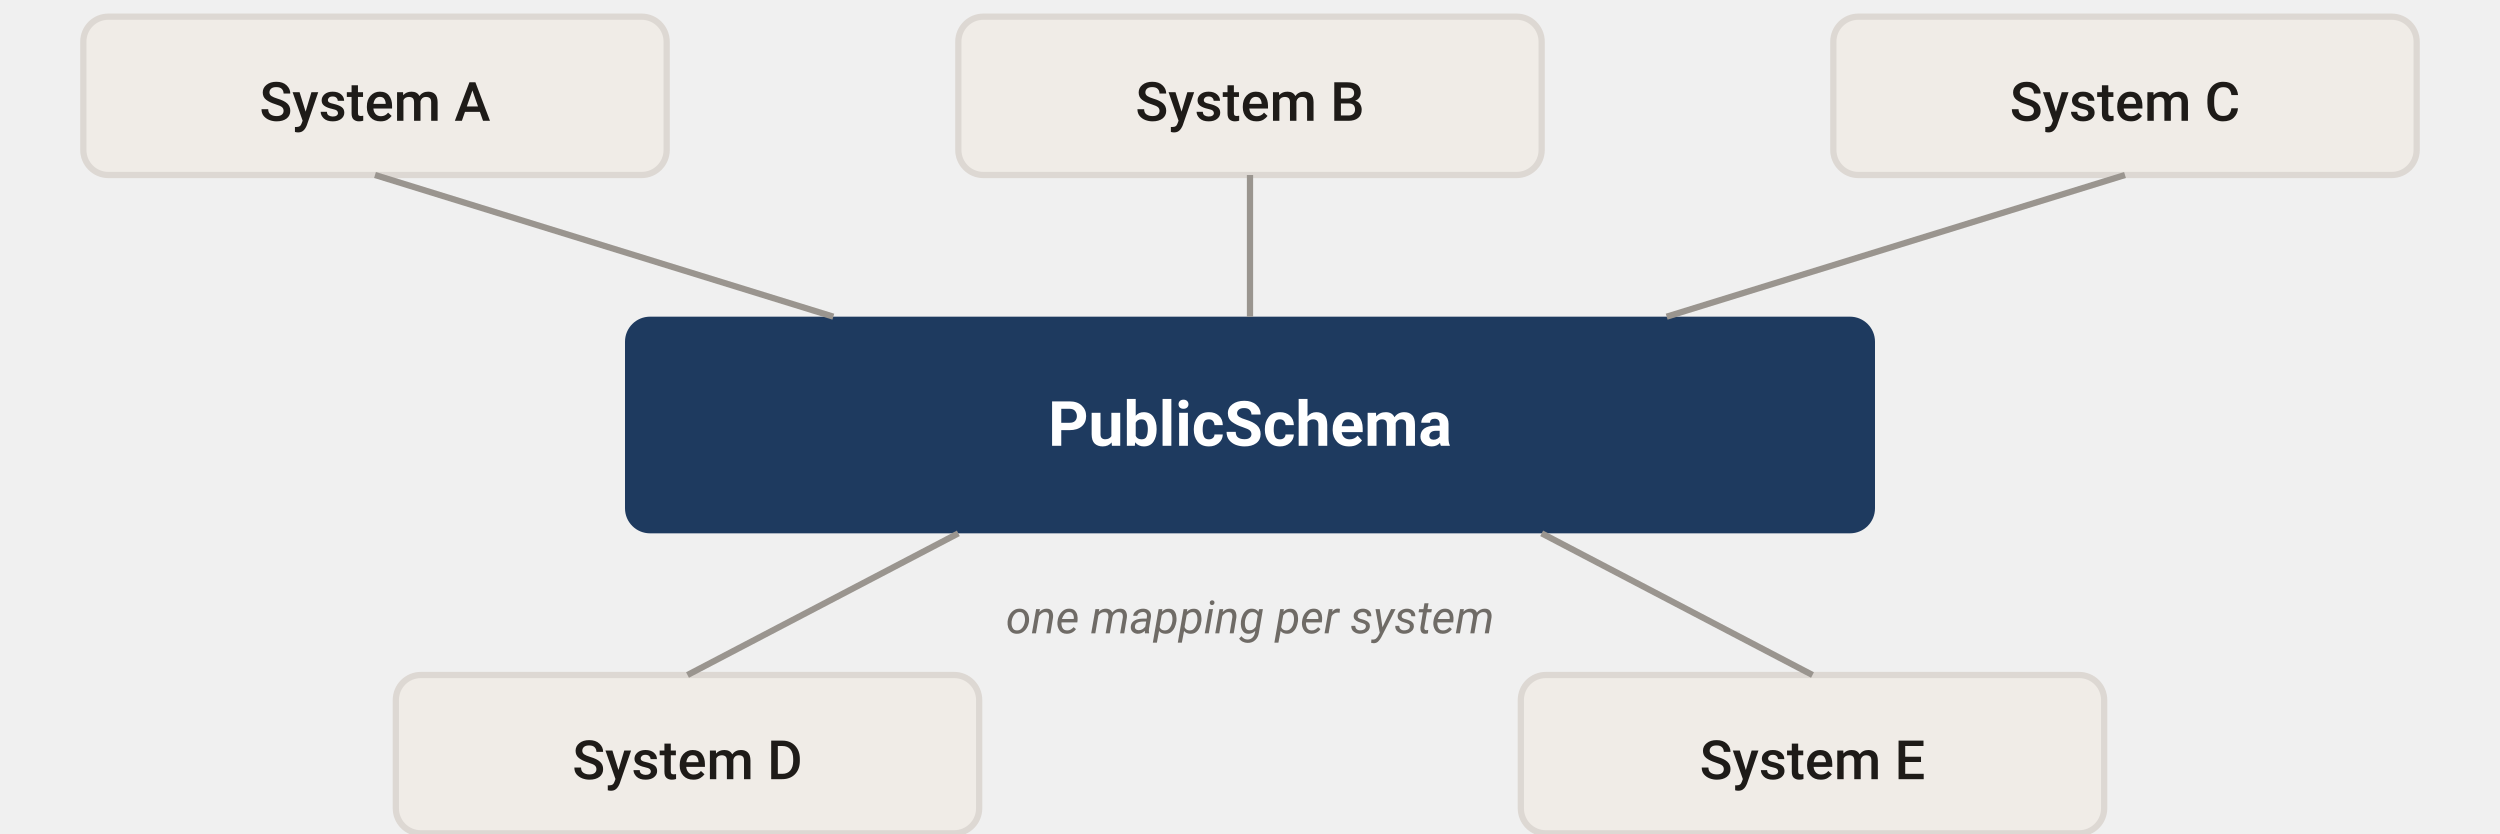
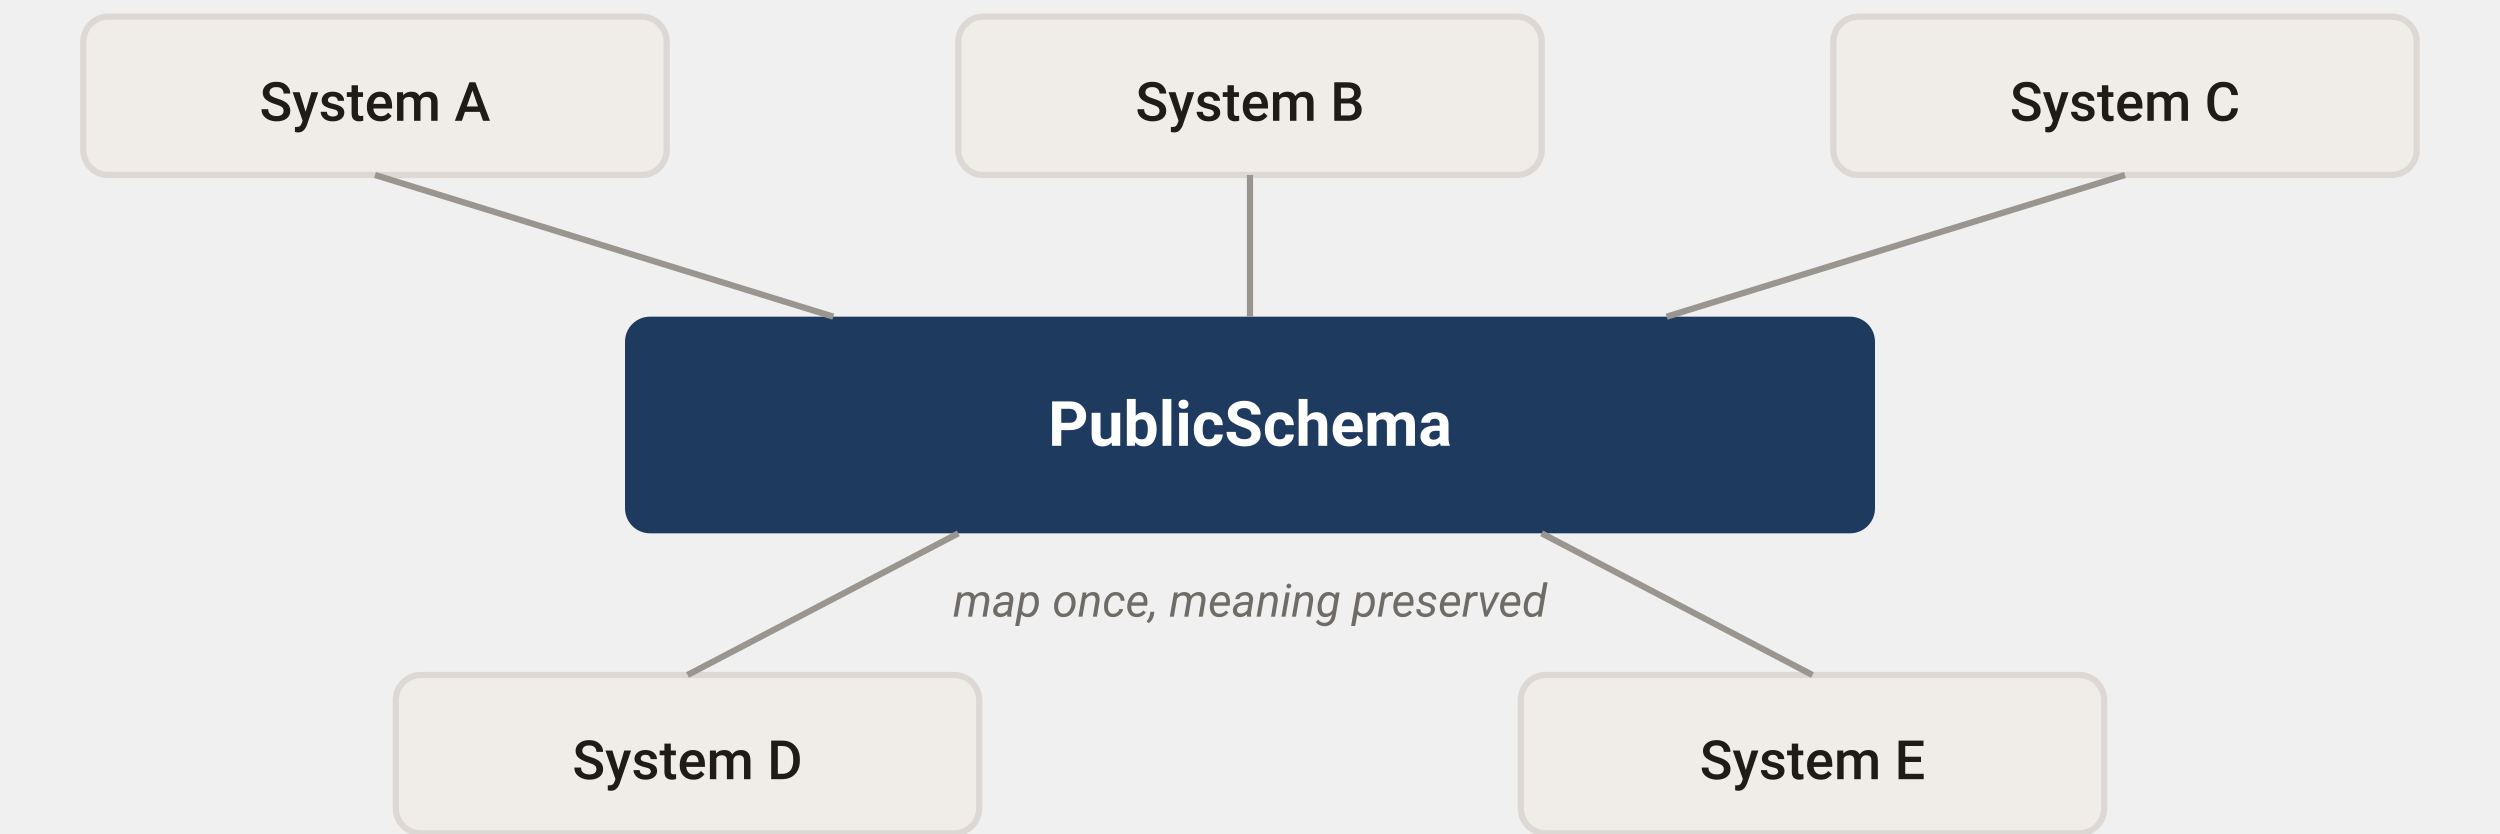
<svg xmlns="http://www.w3.org/2000/svg" viewBox="0 0 600 200" fill="none" font-family="-apple-system, BlinkMacSystemFont, 'Segoe UI', Roboto, sans-serif">
  <rect x="20" y="4" width="140" height="38" rx="6" fill="#f0ece7" stroke="#ddd8d3" stroke-width="1.5" />
  <text x="90" y="29" text-anchor="middle" fill="#1e1b18" font-size="13" font-weight="500">System A</text>
  <rect x="230" y="4" width="140" height="38" rx="6" fill="#f0ece7" stroke="#ddd8d3" stroke-width="1.5" />
  <text x="300" y="29" text-anchor="middle" fill="#1e1b18" font-size="13" font-weight="500">System B</text>
  <rect x="440" y="4" width="140" height="38" rx="6" fill="#f0ece7" stroke="#ddd8d3" stroke-width="1.5" />
  <text x="510" y="29" text-anchor="middle" fill="#1e1b18" font-size="13" font-weight="500">System C</text>
  <rect x="150" y="76" width="300" height="52" rx="6" fill="#1e3a5f" />
  <text x="300" y="107" text-anchor="middle" fill="#ffffff" font-size="15" font-weight="600">PublicSchema</text>
  <rect x="95" y="162" width="140" height="38" rx="6" fill="#f0ece7" stroke="#ddd8d3" stroke-width="1.5" />
  <text x="165" y="187" text-anchor="middle" fill="#1e1b18" font-size="13" font-weight="500">System D</text>
  <rect x="365" y="162" width="140" height="38" rx="6" fill="#f0ece7" stroke="#ddd8d3" stroke-width="1.5" />
  <text x="435" y="187" text-anchor="middle" fill="#1e1b18" font-size="13" font-weight="500">System E</text>
  <line x1="90" y1="42" x2="200" y2="76" stroke="#9a958f" stroke-width="1.5" />
  <line x1="300" y1="42" x2="300" y2="76" stroke="#9a958f" stroke-width="1.5" />
  <line x1="510" y1="42" x2="400" y2="76" stroke="#9a958f" stroke-width="1.5" />
  <line x1="230" y1="128" x2="165" y2="162" stroke="#9a958f" stroke-width="1.5" />
  <line x1="370" y1="128" x2="435" y2="162" stroke="#9a958f" stroke-width="1.5" />
-   <text x="300" y="152" text-anchor="middle" fill="#6f6b66" font-size="11" font-style="italic">one mapping per system</text>
+   <text x="300" y="148" text-anchor="middle" fill="#6f6b66" font-size="11" font-style="italic">map once, meaning preserved</text>
</svg>
